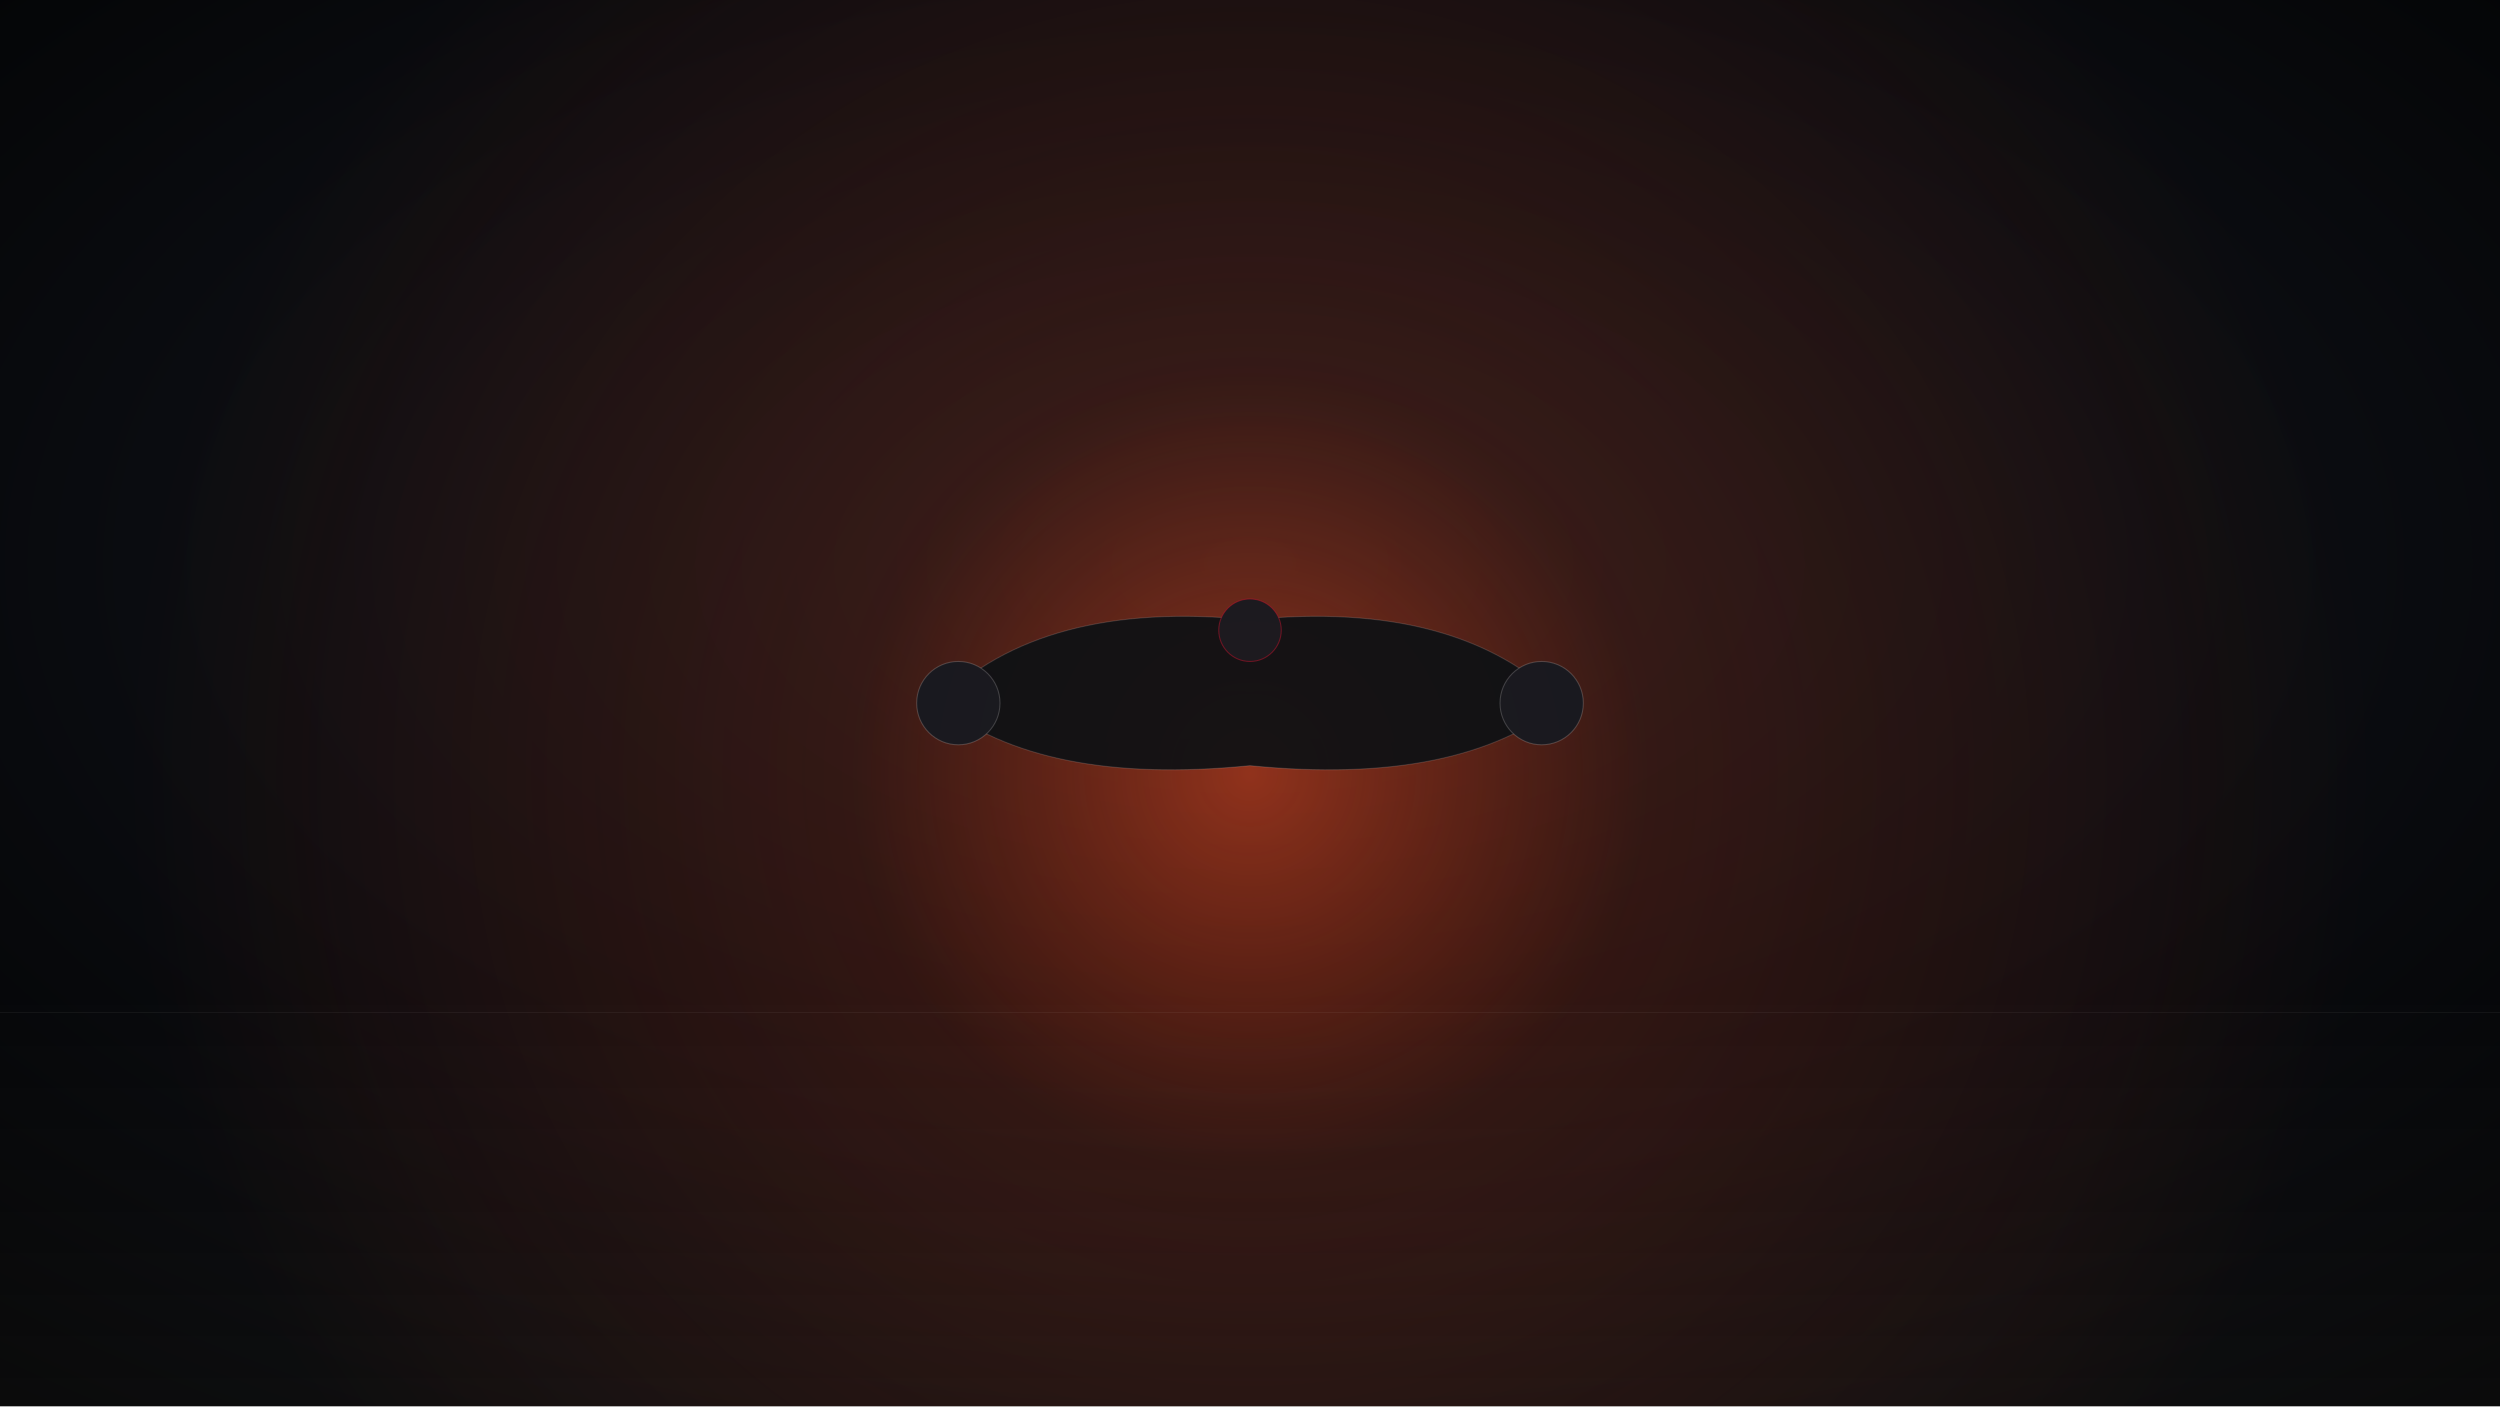
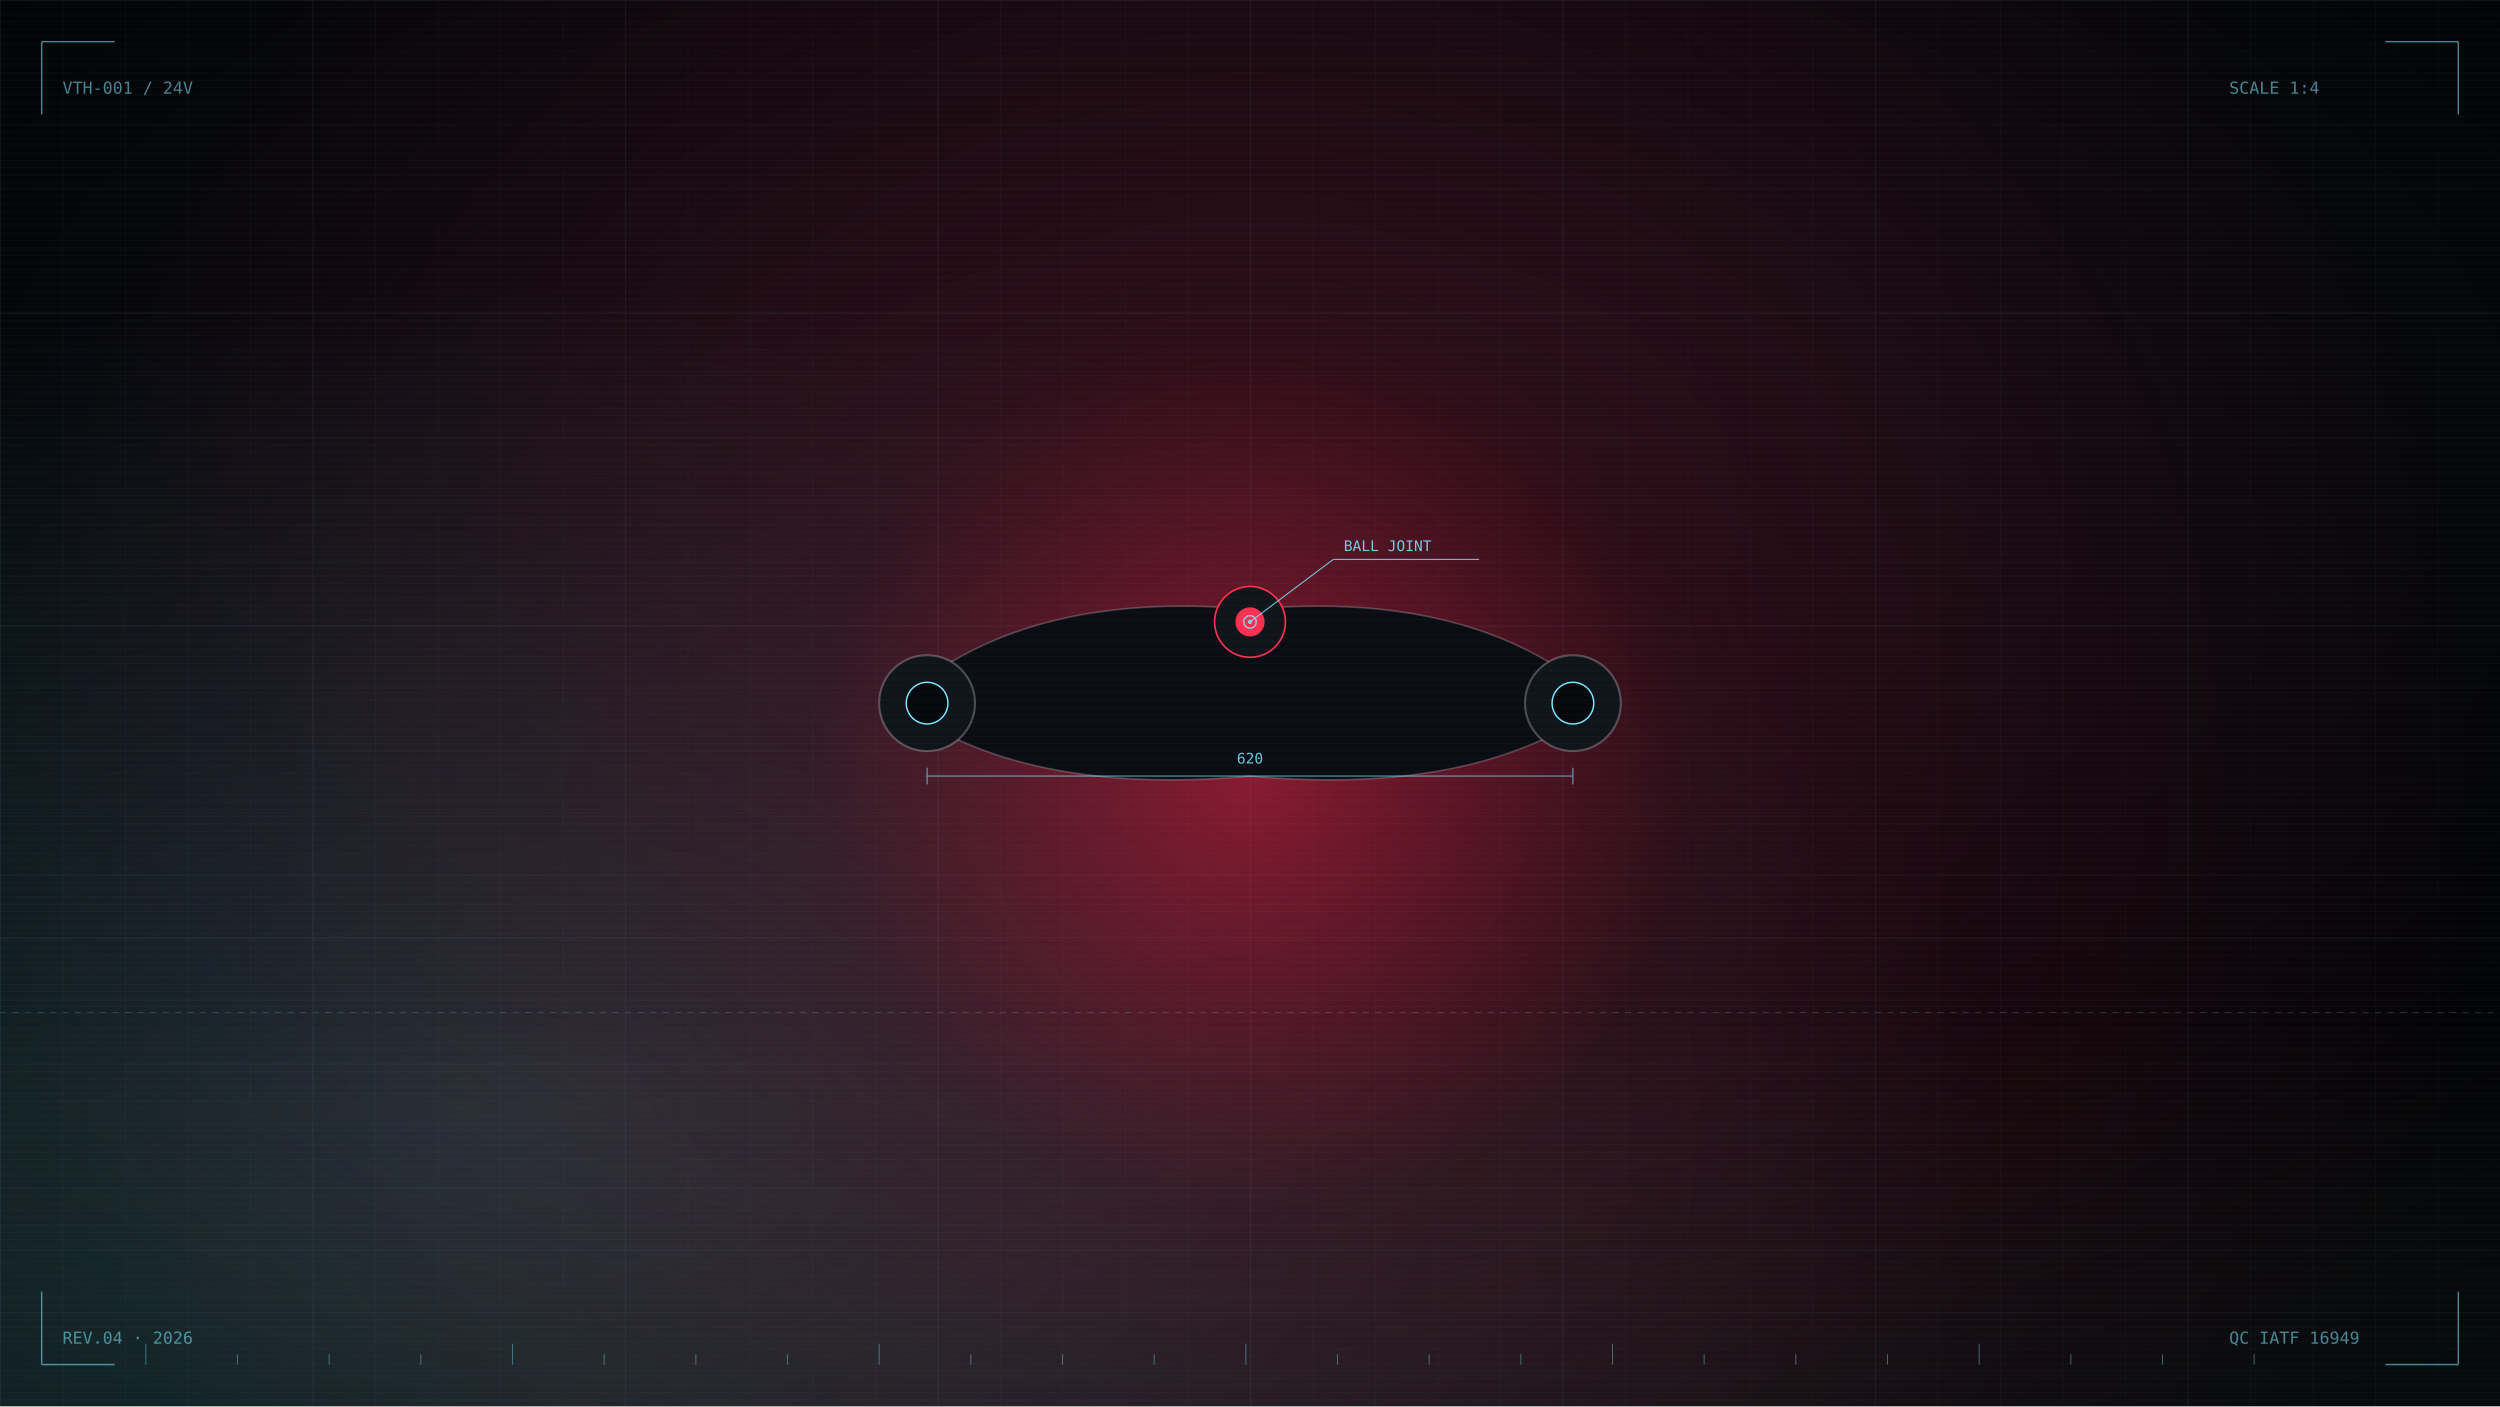
<svg xmlns="http://www.w3.org/2000/svg" viewBox="0 0 2400 1350" width="2400" height="1350" role="img" preserveAspectRatio="xMidYMid slice">
  <defs>
-     <radialGradient id="bgrad" cx="50%" cy="40%" r="80%">
-       <stop offset="0%" stop-color="#15181d" />
-       <stop offset="55%" stop-color="#0a0c10" />
+     <pattern id="grid" width="60" height="60" patternUnits="userSpaceOnUse">
+       <path d="M 60 0 L 0 0 0 60" fill="none" stroke="rgba(123,233,255,0.05)" stroke-width="1" />
+     </pattern>
+     <pattern id="gridMajor" width="300" height="300" patternUnits="userSpaceOnUse">
+       <path d="M 300 0 L 0 0 0 300" fill="none" stroke="rgba(123,233,255,0.08)" stroke-width="1" />
+     </pattern>
+     <radialGradient id="bgrad" cx="50%" cy="35%" r="80%">
+       <stop offset="0%" stop-color="#0e1218" />
+       <stop offset="55%" stop-color="#06080c" />
      <stop offset="100%" stop-color="#000" />
    </radialGradient>
-     <radialGradient id="glow" cx="1200" cy="742.5" r="1080" gradientUnits="userSpaceOnUse">
-       <stop offset="0%" stop-color="hsla(12, 95%, 55%, 0.55)" />
-       <stop offset="35%" stop-color="hsla(12, 90%, 45%, 0.18)" />
-       <stop offset="100%" stop-color="hsla(12, 90%, 45%, 0)" />
+     <radialGradient id="glow" cx="1200" cy="742.5" r="1200" gradientUnits="userSpaceOnUse">
+       <stop offset="0%" stop-color="hsla(350, 100%, 55%, 0.5)" />
+       <stop offset="35%" stop-color="hsla(350, 95%, 45%, 0.15)" />
+       <stop offset="100%" stop-color="hsla(350, 90%, 45%, 0)" />
+     </radialGradient>
+     <radialGradient id="cyanGlow" cx="20%" cy="80%" r="60%">
+       <stop offset="0%" stop-color="rgba(123,233,255,0.18)" />
+       <stop offset="100%" stop-color="rgba(123,233,255,0)" />
    </radialGradient>
    <linearGradient id="floor" x1="0" y1="0" x2="0" y2="1">
      <stop offset="0%" stop-color="rgba(255,255,255,0)" />
-       <stop offset="100%" stop-color="rgba(255,255,255,0.04)" />
+       <stop offset="100%" stop-color="rgba(123,233,255,0.05)" />
    </linearGradient>
    <filter id="soft">
-       <feGaussianBlur stdDeviation="2" />
+       <feGaussianBlur stdDeviation="3" />
+     </filter>
+     <filter id="bloom">
+       <feGaussianBlur stdDeviation="6" />
    </filter>
  </defs>
  <rect width="2400" height="1350" fill="url(#bgrad)" />
+   <rect width="2400" height="1350" fill="url(#grid)" />
+   <rect width="2400" height="1350" fill="url(#gridMajor)" />
+   <rect width="2400" height="1350" fill="url(#cyanGlow)" />
  <rect width="2400" height="1350" fill="url(#glow)" />
-   <rect y="945" width="2400" height="405" fill="url(#floor)" />
-   <g transform="translate(1200,675)" opacity="0.92">
-     <path d="M-300,0 Q-200,-100 0,-80 Q200,-100 300,0 Q200,80 0,60 Q-200,80 -300,0 Z" fill="#0d1014" stroke="rgba(255,255,255,0.15)" />
-     <circle cx="-280" r="40" fill="#16191f" stroke="rgba(255,255,255,0.2)" />
-     <circle cx="280" r="40" fill="#16191f" stroke="rgba(255,255,255,0.2)" />
-     <circle cy="-70" r="30" fill="#16191f" stroke="rgba(200,16,46,0.5)" />
+   <line x1="0" y1="972" x2="2400" y2="972" stroke="rgba(123,233,255,0.18)" stroke-width="1" stroke-dasharray="6 6" />
+   <rect y="972" width="2400" height="378" fill="url(#floor)" />
+   <g transform="translate(1200,675)">
+     <path d="M-340,0 Q-220,-110 0,-90 Q220,-110 340,0 Q220,90 0,70 Q-220,90 -340,0 Z" fill="#0a0e14" stroke="rgba(255,255,255,0.22)" stroke-width="1.6" />
+     <circle cx="-310" r="46" fill="#10141b" stroke="rgba(255,255,255,0.25)" stroke-width="2" />
+     <circle cx="-310" r="20" fill="#06080c" stroke="#7be9ff" stroke-width="1.4" />
+     <circle cx="310" r="46" fill="#10141b" stroke="rgba(255,255,255,0.25)" stroke-width="2" />
+     <circle cx="310" r="20" fill="#06080c" stroke="#7be9ff" stroke-width="1.4" />
+     <circle cy="-78" r="34" fill="#10141b" stroke="#ff3050" stroke-width="1.6" />
+     <circle cy="-78" r="14" fill="#ff3050" />
+     <g stroke="#7be9ff" stroke-width="1" opacity="0.7" fill="none">
+       <line x1="-310" y1="70" x2="310" y2="70" />
+       <line x1="-310" y1="62" x2="-310" y2="78" />
+       <line x1="310" y1="62" x2="310" y2="78" />
+     </g>
+     <text x="0" y="58" font-family="ui-monospace,monospace" font-size="14" fill="#7be9ff" opacity="0.85" text-anchor="middle">620</text>
+     <g opacity="0.85">
+       <circle cx="0" cy="-78" r="6" fill="none" stroke="#7be9ff" stroke-width="1.4" />
+       <circle cx="0" cy="-78" r="2" fill="#7be9ff" />
+       <line x1="0" y1="-78" x2="80" y2="-138" stroke="#7be9ff" stroke-width="1" />
+       <line x1="80" y1="-138" x2="220" y2="-138" stroke="#7be9ff" stroke-width="1" />
+       <text x="90" y="-146" font-family="ui-monospace,monospace" font-size="14" fill="#7be9ff">BALL JOINT</text>
+     </g>
  </g>
-   <line x1="0" y1="972" x2="2400" y2="972" stroke="rgba(255,255,255,0.05)" stroke-width="1" />
+   <g opacity="0.04">
+     <line x1="0" y1="0" x2="2400" y2="0" stroke="#fff" stroke-width="0.5" />
+     <line x1="0" y1="7" x2="2400" y2="7" stroke="#fff" stroke-width="0.5" />
+     <line x1="0" y1="14" x2="2400" y2="14" stroke="#fff" stroke-width="0.5" />
+     <line x1="0" y1="21" x2="2400" y2="21" stroke="#fff" stroke-width="0.5" />
+     <line x1="0" y1="28" x2="2400" y2="28" stroke="#fff" stroke-width="0.5" />
+     <line x1="0" y1="35" x2="2400" y2="35" stroke="#fff" stroke-width="0.5" />
+     <line x1="0" y1="42" x2="2400" y2="42" stroke="#fff" stroke-width="0.5" />
+     <line x1="0" y1="49" x2="2400" y2="49" stroke="#fff" stroke-width="0.5" />
+     <line x1="0" y1="56" x2="2400" y2="56" stroke="#fff" stroke-width="0.5" />
+     <line x1="0" y1="63" x2="2400" y2="63" stroke="#fff" stroke-width="0.5" />
+     <line x1="0" y1="70" x2="2400" y2="70" stroke="#fff" stroke-width="0.5" />
+     <line x1="0" y1="77" x2="2400" y2="77" stroke="#fff" stroke-width="0.5" />
+     <line x1="0" y1="84" x2="2400" y2="84" stroke="#fff" stroke-width="0.5" />
+     <line x1="0" y1="91" x2="2400" y2="91" stroke="#fff" stroke-width="0.5" />
+     <line x1="0" y1="98" x2="2400" y2="98" stroke="#fff" stroke-width="0.5" />
+     <line x1="0" y1="105" x2="2400" y2="105" stroke="#fff" stroke-width="0.5" />
+     <line x1="0" y1="112" x2="2400" y2="112" stroke="#fff" stroke-width="0.5" />
+     <line x1="0" y1="119" x2="2400" y2="119" stroke="#fff" stroke-width="0.5" />
+     <line x1="0" y1="126" x2="2400" y2="126" stroke="#fff" stroke-width="0.5" />
+     <line x1="0" y1="133" x2="2400" y2="133" stroke="#fff" stroke-width="0.5" />
+     <line x1="0" y1="140" x2="2400" y2="140" stroke="#fff" stroke-width="0.5" />
+     <line x1="0" y1="147" x2="2400" y2="147" stroke="#fff" stroke-width="0.5" />
+     <line x1="0" y1="154" x2="2400" y2="154" stroke="#fff" stroke-width="0.5" />
+     <line x1="0" y1="161" x2="2400" y2="161" stroke="#fff" stroke-width="0.5" />
+     <line x1="0" y1="168" x2="2400" y2="168" stroke="#fff" stroke-width="0.5" />
+     <line x1="0" y1="175" x2="2400" y2="175" stroke="#fff" stroke-width="0.5" />
+     <line x1="0" y1="182" x2="2400" y2="182" stroke="#fff" stroke-width="0.5" />
+     <line x1="0" y1="189" x2="2400" y2="189" stroke="#fff" stroke-width="0.5" />
+     <line x1="0" y1="196" x2="2400" y2="196" stroke="#fff" stroke-width="0.5" />
+     <line x1="0" y1="203" x2="2400" y2="203" stroke="#fff" stroke-width="0.5" />
+     <line x1="0" y1="210" x2="2400" y2="210" stroke="#fff" stroke-width="0.5" />
+     <line x1="0" y1="217" x2="2400" y2="217" stroke="#fff" stroke-width="0.5" />
+     <line x1="0" y1="224" x2="2400" y2="224" stroke="#fff" stroke-width="0.5" />
+     <line x1="0" y1="231" x2="2400" y2="231" stroke="#fff" stroke-width="0.5" />
+     <line x1="0" y1="238" x2="2400" y2="238" stroke="#fff" stroke-width="0.5" />
+     <line x1="0" y1="245" x2="2400" y2="245" stroke="#fff" stroke-width="0.5" />
+     <line x1="0" y1="252" x2="2400" y2="252" stroke="#fff" stroke-width="0.5" />
+     <line x1="0" y1="259" x2="2400" y2="259" stroke="#fff" stroke-width="0.5" />
+     <line x1="0" y1="266" x2="2400" y2="266" stroke="#fff" stroke-width="0.5" />
+     <line x1="0" y1="273" x2="2400" y2="273" stroke="#fff" stroke-width="0.5" />
+     <line x1="0" y1="280" x2="2400" y2="280" stroke="#fff" stroke-width="0.5" />
+     <line x1="0" y1="287" x2="2400" y2="287" stroke="#fff" stroke-width="0.5" />
+     <line x1="0" y1="294" x2="2400" y2="294" stroke="#fff" stroke-width="0.5" />
+     <line x1="0" y1="301" x2="2400" y2="301" stroke="#fff" stroke-width="0.5" />
+     <line x1="0" y1="308" x2="2400" y2="308" stroke="#fff" stroke-width="0.5" />
+     <line x1="0" y1="315" x2="2400" y2="315" stroke="#fff" stroke-width="0.5" />
+     <line x1="0" y1="322" x2="2400" y2="322" stroke="#fff" stroke-width="0.5" />
+     <line x1="0" y1="329" x2="2400" y2="329" stroke="#fff" stroke-width="0.5" />
+     <line x1="0" y1="336" x2="2400" y2="336" stroke="#fff" stroke-width="0.5" />
+     <line x1="0" y1="343" x2="2400" y2="343" stroke="#fff" stroke-width="0.5" />
+     <line x1="0" y1="350" x2="2400" y2="350" stroke="#fff" stroke-width="0.5" />
+     <line x1="0" y1="357" x2="2400" y2="357" stroke="#fff" stroke-width="0.5" />
+     <line x1="0" y1="364" x2="2400" y2="364" stroke="#fff" stroke-width="0.5" />
+     <line x1="0" y1="371" x2="2400" y2="371" stroke="#fff" stroke-width="0.5" />
+     <line x1="0" y1="378" x2="2400" y2="378" stroke="#fff" stroke-width="0.5" />
+     <line x1="0" y1="385" x2="2400" y2="385" stroke="#fff" stroke-width="0.5" />
+     <line x1="0" y1="392" x2="2400" y2="392" stroke="#fff" stroke-width="0.5" />
+     <line x1="0" y1="399" x2="2400" y2="399" stroke="#fff" stroke-width="0.5" />
+     <line x1="0" y1="406" x2="2400" y2="406" stroke="#fff" stroke-width="0.5" />
+     <line x1="0" y1="413" x2="2400" y2="413" stroke="#fff" stroke-width="0.5" />
+     <line x1="0" y1="420" x2="2400" y2="420" stroke="#fff" stroke-width="0.5" />
+     <line x1="0" y1="427" x2="2400" y2="427" stroke="#fff" stroke-width="0.5" />
+     <line x1="0" y1="434" x2="2400" y2="434" stroke="#fff" stroke-width="0.5" />
+     <line x1="0" y1="441" x2="2400" y2="441" stroke="#fff" stroke-width="0.5" />
+     <line x1="0" y1="448" x2="2400" y2="448" stroke="#fff" stroke-width="0.5" />
+     <line x1="0" y1="455" x2="2400" y2="455" stroke="#fff" stroke-width="0.5" />
+     <line x1="0" y1="462" x2="2400" y2="462" stroke="#fff" stroke-width="0.5" />
+     <line x1="0" y1="469" x2="2400" y2="469" stroke="#fff" stroke-width="0.5" />
+     <line x1="0" y1="476" x2="2400" y2="476" stroke="#fff" stroke-width="0.5" />
+     <line x1="0" y1="483" x2="2400" y2="483" stroke="#fff" stroke-width="0.5" />
+     <line x1="0" y1="490" x2="2400" y2="490" stroke="#fff" stroke-width="0.5" />
+     <line x1="0" y1="497" x2="2400" y2="497" stroke="#fff" stroke-width="0.5" />
+     <line x1="0" y1="504" x2="2400" y2="504" stroke="#fff" stroke-width="0.5" />
+     <line x1="0" y1="511" x2="2400" y2="511" stroke="#fff" stroke-width="0.5" />
+     <line x1="0" y1="518" x2="2400" y2="518" stroke="#fff" stroke-width="0.5" />
+     <line x1="0" y1="525" x2="2400" y2="525" stroke="#fff" stroke-width="0.5" />
+     <line x1="0" y1="532" x2="2400" y2="532" stroke="#fff" stroke-width="0.5" />
+     <line x1="0" y1="539" x2="2400" y2="539" stroke="#fff" stroke-width="0.5" />
+     <line x1="0" y1="546" x2="2400" y2="546" stroke="#fff" stroke-width="0.5" />
+     <line x1="0" y1="553" x2="2400" y2="553" stroke="#fff" stroke-width="0.5" />
+     <line x1="0" y1="560" x2="2400" y2="560" stroke="#fff" stroke-width="0.5" />
+     <line x1="0" y1="567" x2="2400" y2="567" stroke="#fff" stroke-width="0.5" />
+     <line x1="0" y1="574" x2="2400" y2="574" stroke="#fff" stroke-width="0.5" />
+     <line x1="0" y1="581" x2="2400" y2="581" stroke="#fff" stroke-width="0.5" />
+     <line x1="0" y1="588" x2="2400" y2="588" stroke="#fff" stroke-width="0.5" />
+     <line x1="0" y1="595" x2="2400" y2="595" stroke="#fff" stroke-width="0.5" />
+     <line x1="0" y1="602" x2="2400" y2="602" stroke="#fff" stroke-width="0.5" />
+     <line x1="0" y1="609" x2="2400" y2="609" stroke="#fff" stroke-width="0.5" />
+     <line x1="0" y1="616" x2="2400" y2="616" stroke="#fff" stroke-width="0.5" />
+     <line x1="0" y1="623" x2="2400" y2="623" stroke="#fff" stroke-width="0.5" />
+     <line x1="0" y1="630" x2="2400" y2="630" stroke="#fff" stroke-width="0.5" />
+     <line x1="0" y1="637" x2="2400" y2="637" stroke="#fff" stroke-width="0.5" />
+     <line x1="0" y1="644" x2="2400" y2="644" stroke="#fff" stroke-width="0.5" />
+     <line x1="0" y1="651" x2="2400" y2="651" stroke="#fff" stroke-width="0.5" />
+     <line x1="0" y1="658" x2="2400" y2="658" stroke="#fff" stroke-width="0.5" />
+     <line x1="0" y1="665" x2="2400" y2="665" stroke="#fff" stroke-width="0.5" />
+     <line x1="0" y1="672" x2="2400" y2="672" stroke="#fff" stroke-width="0.5" />
+     <line x1="0" y1="679" x2="2400" y2="679" stroke="#fff" stroke-width="0.5" />
+     <line x1="0" y1="686" x2="2400" y2="686" stroke="#fff" stroke-width="0.5" />
+     <line x1="0" y1="693" x2="2400" y2="693" stroke="#fff" stroke-width="0.5" />
+     <line x1="0" y1="700" x2="2400" y2="700" stroke="#fff" stroke-width="0.5" />
+     <line x1="0" y1="707" x2="2400" y2="707" stroke="#fff" stroke-width="0.5" />
+     <line x1="0" y1="714" x2="2400" y2="714" stroke="#fff" stroke-width="0.5" />
+     <line x1="0" y1="721" x2="2400" y2="721" stroke="#fff" stroke-width="0.5" />
+     <line x1="0" y1="728" x2="2400" y2="728" stroke="#fff" stroke-width="0.5" />
+     <line x1="0" y1="735" x2="2400" y2="735" stroke="#fff" stroke-width="0.5" />
+     <line x1="0" y1="742" x2="2400" y2="742" stroke="#fff" stroke-width="0.5" />
+     <line x1="0" y1="749" x2="2400" y2="749" stroke="#fff" stroke-width="0.5" />
+     <line x1="0" y1="756" x2="2400" y2="756" stroke="#fff" stroke-width="0.5" />
+     <line x1="0" y1="763" x2="2400" y2="763" stroke="#fff" stroke-width="0.5" />
+     <line x1="0" y1="770" x2="2400" y2="770" stroke="#fff" stroke-width="0.5" />
+     <line x1="0" y1="777" x2="2400" y2="777" stroke="#fff" stroke-width="0.5" />
+     <line x1="0" y1="784" x2="2400" y2="784" stroke="#fff" stroke-width="0.5" />
+     <line x1="0" y1="791" x2="2400" y2="791" stroke="#fff" stroke-width="0.5" />
+     <line x1="0" y1="798" x2="2400" y2="798" stroke="#fff" stroke-width="0.5" />
+     <line x1="0" y1="805" x2="2400" y2="805" stroke="#fff" stroke-width="0.5" />
+     <line x1="0" y1="812" x2="2400" y2="812" stroke="#fff" stroke-width="0.5" />
+     <line x1="0" y1="819" x2="2400" y2="819" stroke="#fff" stroke-width="0.5" />
+     <line x1="0" y1="826" x2="2400" y2="826" stroke="#fff" stroke-width="0.5" />
+     <line x1="0" y1="833" x2="2400" y2="833" stroke="#fff" stroke-width="0.5" />
+     <line x1="0" y1="840" x2="2400" y2="840" stroke="#fff" stroke-width="0.5" />
+     <line x1="0" y1="847" x2="2400" y2="847" stroke="#fff" stroke-width="0.5" />
+     <line x1="0" y1="854" x2="2400" y2="854" stroke="#fff" stroke-width="0.5" />
+     <line x1="0" y1="861" x2="2400" y2="861" stroke="#fff" stroke-width="0.5" />
+     <line x1="0" y1="868" x2="2400" y2="868" stroke="#fff" stroke-width="0.5" />
+     <line x1="0" y1="875" x2="2400" y2="875" stroke="#fff" stroke-width="0.5" />
+     <line x1="0" y1="882" x2="2400" y2="882" stroke="#fff" stroke-width="0.5" />
+     <line x1="0" y1="889" x2="2400" y2="889" stroke="#fff" stroke-width="0.5" />
+     <line x1="0" y1="896" x2="2400" y2="896" stroke="#fff" stroke-width="0.5" />
+     <line x1="0" y1="903" x2="2400" y2="903" stroke="#fff" stroke-width="0.5" />
+     <line x1="0" y1="910" x2="2400" y2="910" stroke="#fff" stroke-width="0.5" />
+     <line x1="0" y1="917" x2="2400" y2="917" stroke="#fff" stroke-width="0.5" />
+     <line x1="0" y1="924" x2="2400" y2="924" stroke="#fff" stroke-width="0.5" />
+     <line x1="0" y1="931" x2="2400" y2="931" stroke="#fff" stroke-width="0.5" />
+     <line x1="0" y1="938" x2="2400" y2="938" stroke="#fff" stroke-width="0.5" />
+     <line x1="0" y1="945" x2="2400" y2="945" stroke="#fff" stroke-width="0.5" />
+     <line x1="0" y1="952" x2="2400" y2="952" stroke="#fff" stroke-width="0.5" />
+     <line x1="0" y1="959" x2="2400" y2="959" stroke="#fff" stroke-width="0.5" />
+     <line x1="0" y1="966" x2="2400" y2="966" stroke="#fff" stroke-width="0.5" />
+     <line x1="0" y1="973" x2="2400" y2="973" stroke="#fff" stroke-width="0.5" />
+     <line x1="0" y1="980" x2="2400" y2="980" stroke="#fff" stroke-width="0.5" />
+     <line x1="0" y1="987" x2="2400" y2="987" stroke="#fff" stroke-width="0.5" />
+     <line x1="0" y1="994" x2="2400" y2="994" stroke="#fff" stroke-width="0.5" />
+     <line x1="0" y1="1001" x2="2400" y2="1001" stroke="#fff" stroke-width="0.5" />
+     <line x1="0" y1="1008" x2="2400" y2="1008" stroke="#fff" stroke-width="0.5" />
+     <line x1="0" y1="1015" x2="2400" y2="1015" stroke="#fff" stroke-width="0.5" />
+     <line x1="0" y1="1022" x2="2400" y2="1022" stroke="#fff" stroke-width="0.5" />
+     <line x1="0" y1="1029" x2="2400" y2="1029" stroke="#fff" stroke-width="0.5" />
+     <line x1="0" y1="1036" x2="2400" y2="1036" stroke="#fff" stroke-width="0.5" />
+     <line x1="0" y1="1043" x2="2400" y2="1043" stroke="#fff" stroke-width="0.5" />
+     <line x1="0" y1="1050" x2="2400" y2="1050" stroke="#fff" stroke-width="0.5" />
+     <line x1="0" y1="1057" x2="2400" y2="1057" stroke="#fff" stroke-width="0.5" />
+     <line x1="0" y1="1064" x2="2400" y2="1064" stroke="#fff" stroke-width="0.5" />
+     <line x1="0" y1="1071" x2="2400" y2="1071" stroke="#fff" stroke-width="0.5" />
+     <line x1="0" y1="1078" x2="2400" y2="1078" stroke="#fff" stroke-width="0.5" />
+     <line x1="0" y1="1085" x2="2400" y2="1085" stroke="#fff" stroke-width="0.5" />
+     <line x1="0" y1="1092" x2="2400" y2="1092" stroke="#fff" stroke-width="0.5" />
+     <line x1="0" y1="1099" x2="2400" y2="1099" stroke="#fff" stroke-width="0.5" />
+     <line x1="0" y1="1106" x2="2400" y2="1106" stroke="#fff" stroke-width="0.5" />
+     <line x1="0" y1="1113" x2="2400" y2="1113" stroke="#fff" stroke-width="0.5" />
+     <line x1="0" y1="1120" x2="2400" y2="1120" stroke="#fff" stroke-width="0.5" />
+     <line x1="0" y1="1127" x2="2400" y2="1127" stroke="#fff" stroke-width="0.5" />
+     <line x1="0" y1="1134" x2="2400" y2="1134" stroke="#fff" stroke-width="0.5" />
+     <line x1="0" y1="1141" x2="2400" y2="1141" stroke="#fff" stroke-width="0.5" />
+     <line x1="0" y1="1148" x2="2400" y2="1148" stroke="#fff" stroke-width="0.5" />
+     <line x1="0" y1="1155" x2="2400" y2="1155" stroke="#fff" stroke-width="0.5" />
+     <line x1="0" y1="1162" x2="2400" y2="1162" stroke="#fff" stroke-width="0.5" />
+     <line x1="0" y1="1169" x2="2400" y2="1169" stroke="#fff" stroke-width="0.5" />
+     <line x1="0" y1="1176" x2="2400" y2="1176" stroke="#fff" stroke-width="0.5" />
+     <line x1="0" y1="1183" x2="2400" y2="1183" stroke="#fff" stroke-width="0.5" />
+     <line x1="0" y1="1190" x2="2400" y2="1190" stroke="#fff" stroke-width="0.5" />
+     <line x1="0" y1="1197" x2="2400" y2="1197" stroke="#fff" stroke-width="0.5" />
+     <line x1="0" y1="1204" x2="2400" y2="1204" stroke="#fff" stroke-width="0.5" />
+     <line x1="0" y1="1211" x2="2400" y2="1211" stroke="#fff" stroke-width="0.5" />
+     <line x1="0" y1="1218" x2="2400" y2="1218" stroke="#fff" stroke-width="0.5" />
+     <line x1="0" y1="1225" x2="2400" y2="1225" stroke="#fff" stroke-width="0.5" />
+     <line x1="0" y1="1232" x2="2400" y2="1232" stroke="#fff" stroke-width="0.5" />
+     <line x1="0" y1="1239" x2="2400" y2="1239" stroke="#fff" stroke-width="0.5" />
+     <line x1="0" y1="1246" x2="2400" y2="1246" stroke="#fff" stroke-width="0.5" />
+     <line x1="0" y1="1253" x2="2400" y2="1253" stroke="#fff" stroke-width="0.5" />
+     <line x1="0" y1="1260" x2="2400" y2="1260" stroke="#fff" stroke-width="0.5" />
+     <line x1="0" y1="1267" x2="2400" y2="1267" stroke="#fff" stroke-width="0.5" />
+     <line x1="0" y1="1274" x2="2400" y2="1274" stroke="#fff" stroke-width="0.5" />
+     <line x1="0" y1="1281" x2="2400" y2="1281" stroke="#fff" stroke-width="0.5" />
+     <line x1="0" y1="1288" x2="2400" y2="1288" stroke="#fff" stroke-width="0.5" />
+     <line x1="0" y1="1295" x2="2400" y2="1295" stroke="#fff" stroke-width="0.5" />
+     <line x1="0" y1="1302" x2="2400" y2="1302" stroke="#fff" stroke-width="0.5" />
+     <line x1="0" y1="1309" x2="2400" y2="1309" stroke="#fff" stroke-width="0.5" />
+     <line x1="0" y1="1316" x2="2400" y2="1316" stroke="#fff" stroke-width="0.5" />
+     <line x1="0" y1="1323" x2="2400" y2="1323" stroke="#fff" stroke-width="0.5" />
+     <line x1="0" y1="1330" x2="2400" y2="1330" stroke="#fff" stroke-width="0.5" />
+     <line x1="0" y1="1337" x2="2400" y2="1337" stroke="#fff" stroke-width="0.5" />
+     <line x1="0" y1="1344" x2="2400" y2="1344" stroke="#fff" stroke-width="0.5" />
+     <line x1="0" y1="1351" x2="2400" y2="1351" stroke="#fff" stroke-width="0.5" />
+     <line x1="0" y1="1358" x2="2400" y2="1358" stroke="#fff" stroke-width="0.5" />
+     <line x1="0" y1="1365" x2="2400" y2="1365" stroke="#fff" stroke-width="0.5" />
+     <line x1="0" y1="1372" x2="2400" y2="1372" stroke="#fff" stroke-width="0.5" />
+     <line x1="0" y1="1379" x2="2400" y2="1379" stroke="#fff" stroke-width="0.5" />
+     <line x1="0" y1="1386" x2="2400" y2="1386" stroke="#fff" stroke-width="0.5" />
+     <line x1="0" y1="1393" x2="2400" y2="1393" stroke="#fff" stroke-width="0.5" />
+   </g>
+   <g opacity="0.55" font-family="ui-monospace, SFMono-Regular, Menlo, monospace" font-size="16" fill="#7be9ff">
+     <g stroke="#7be9ff" stroke-width="1.4" fill="none">
+       <path d="M40,40 L40,110 M40,40 L110,40" />
+       <path d="M2360,40 L2360,110 M2360,40 L2290,40" />
+       <path d="M40,1310 L40,1240 M40,1310 L110,1310" />
+       <path d="M2360,1310 L2360,1240 M2360,1310 L2290,1310" />
+     </g>
+     <text x="60" y="90">VTH-001 / 24V</text>
+     <text x="2140" y="90">SCALE 1:4</text>
+     <text x="60" y="1290">REV.04 · 2026</text>
+     <text x="2140" y="1290">QC IATF 16949</text>
+     <g stroke="#7be9ff" stroke-width="1" opacity="0.7">
+       <line x1="140" y1="1310" x2="140" y2="1290" />
+       <line x1="228" y1="1310" x2="228" y2="1300" />
+       <line x1="316" y1="1310" x2="316" y2="1300" />
+       <line x1="404" y1="1310" x2="404" y2="1300" />
+       <line x1="492" y1="1310" x2="492" y2="1290" />
+       <line x1="580" y1="1310" x2="580" y2="1300" />
+       <line x1="668" y1="1310" x2="668" y2="1300" />
+       <line x1="756" y1="1310" x2="756" y2="1300" />
+       <line x1="844" y1="1310" x2="844" y2="1290" />
+       <line x1="932" y1="1310" x2="932" y2="1300" />
+       <line x1="1020" y1="1310" x2="1020" y2="1300" />
+       <line x1="1108" y1="1310" x2="1108" y2="1300" />
+       <line x1="1196" y1="1310" x2="1196" y2="1290" />
+       <line x1="1284" y1="1310" x2="1284" y2="1300" />
+       <line x1="1372" y1="1310" x2="1372" y2="1300" />
+       <line x1="1460" y1="1310" x2="1460" y2="1300" />
+       <line x1="1548" y1="1310" x2="1548" y2="1290" />
+       <line x1="1636" y1="1310" x2="1636" y2="1300" />
+       <line x1="1724" y1="1310" x2="1724" y2="1300" />
+       <line x1="1812" y1="1310" x2="1812" y2="1300" />
+       <line x1="1900" y1="1310" x2="1900" y2="1290" />
+       <line x1="1988" y1="1310" x2="1988" y2="1300" />
+       <line x1="2076" y1="1310" x2="2076" y2="1300" />
+       <line x1="2164" y1="1310" x2="2164" y2="1300" />
+     </g>
+   </g>
</svg>
